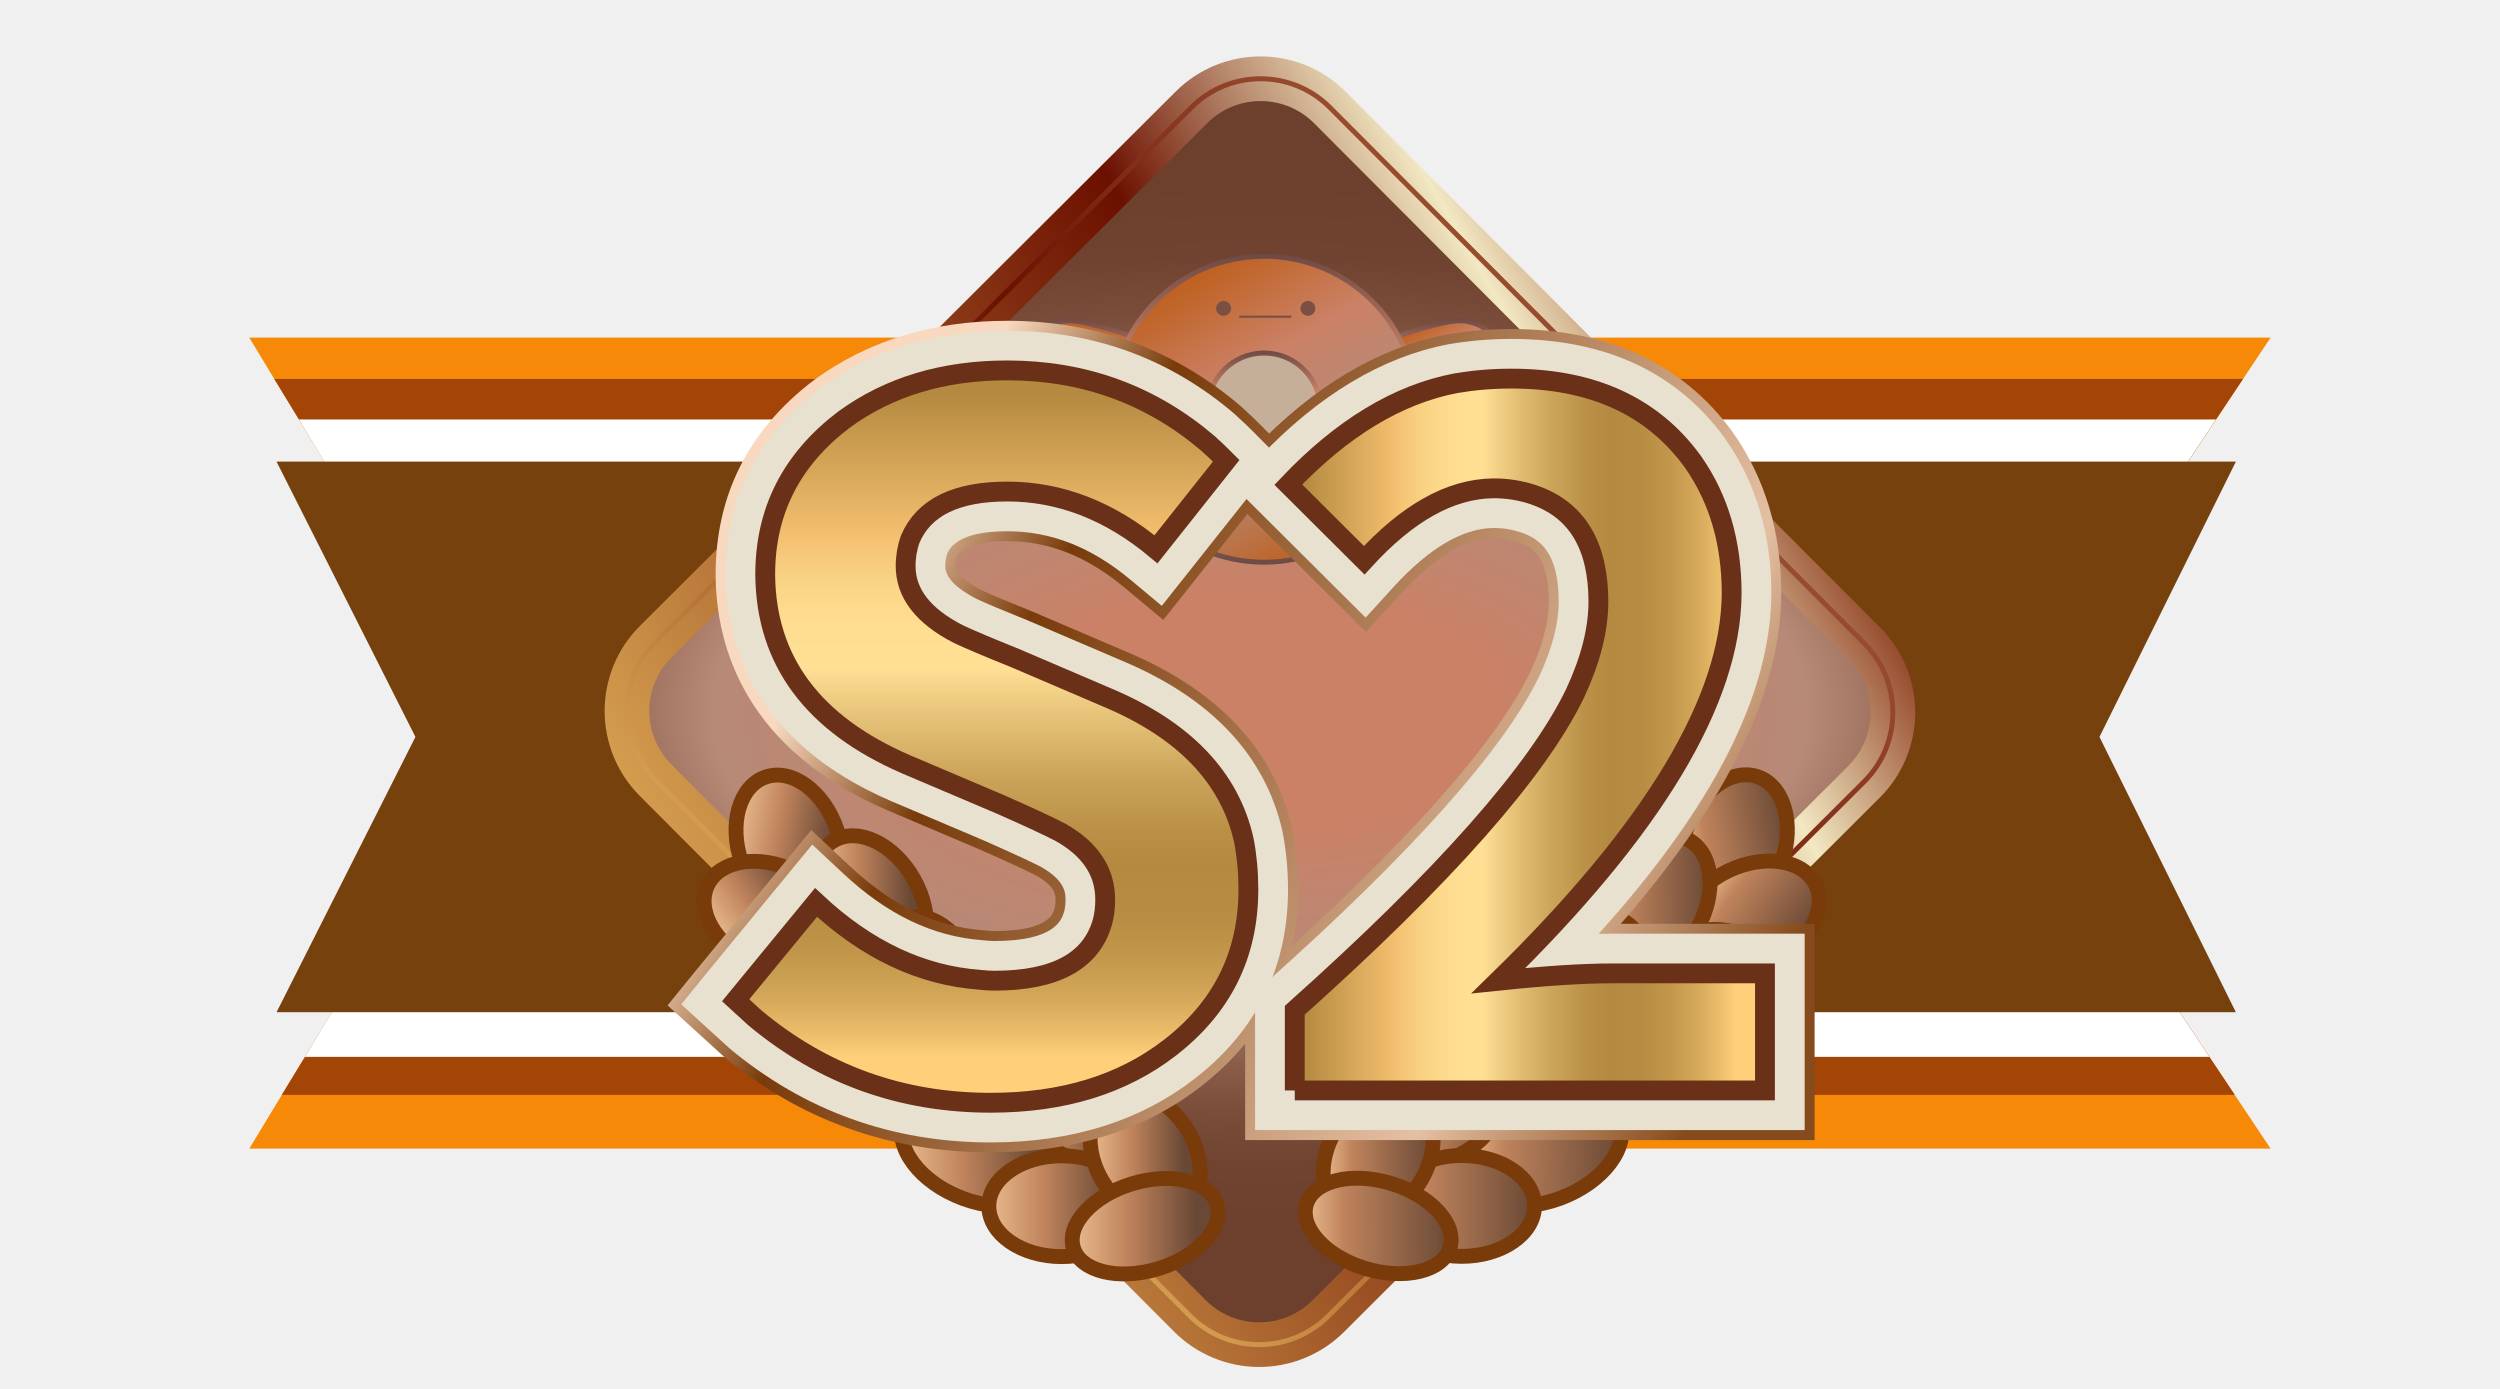
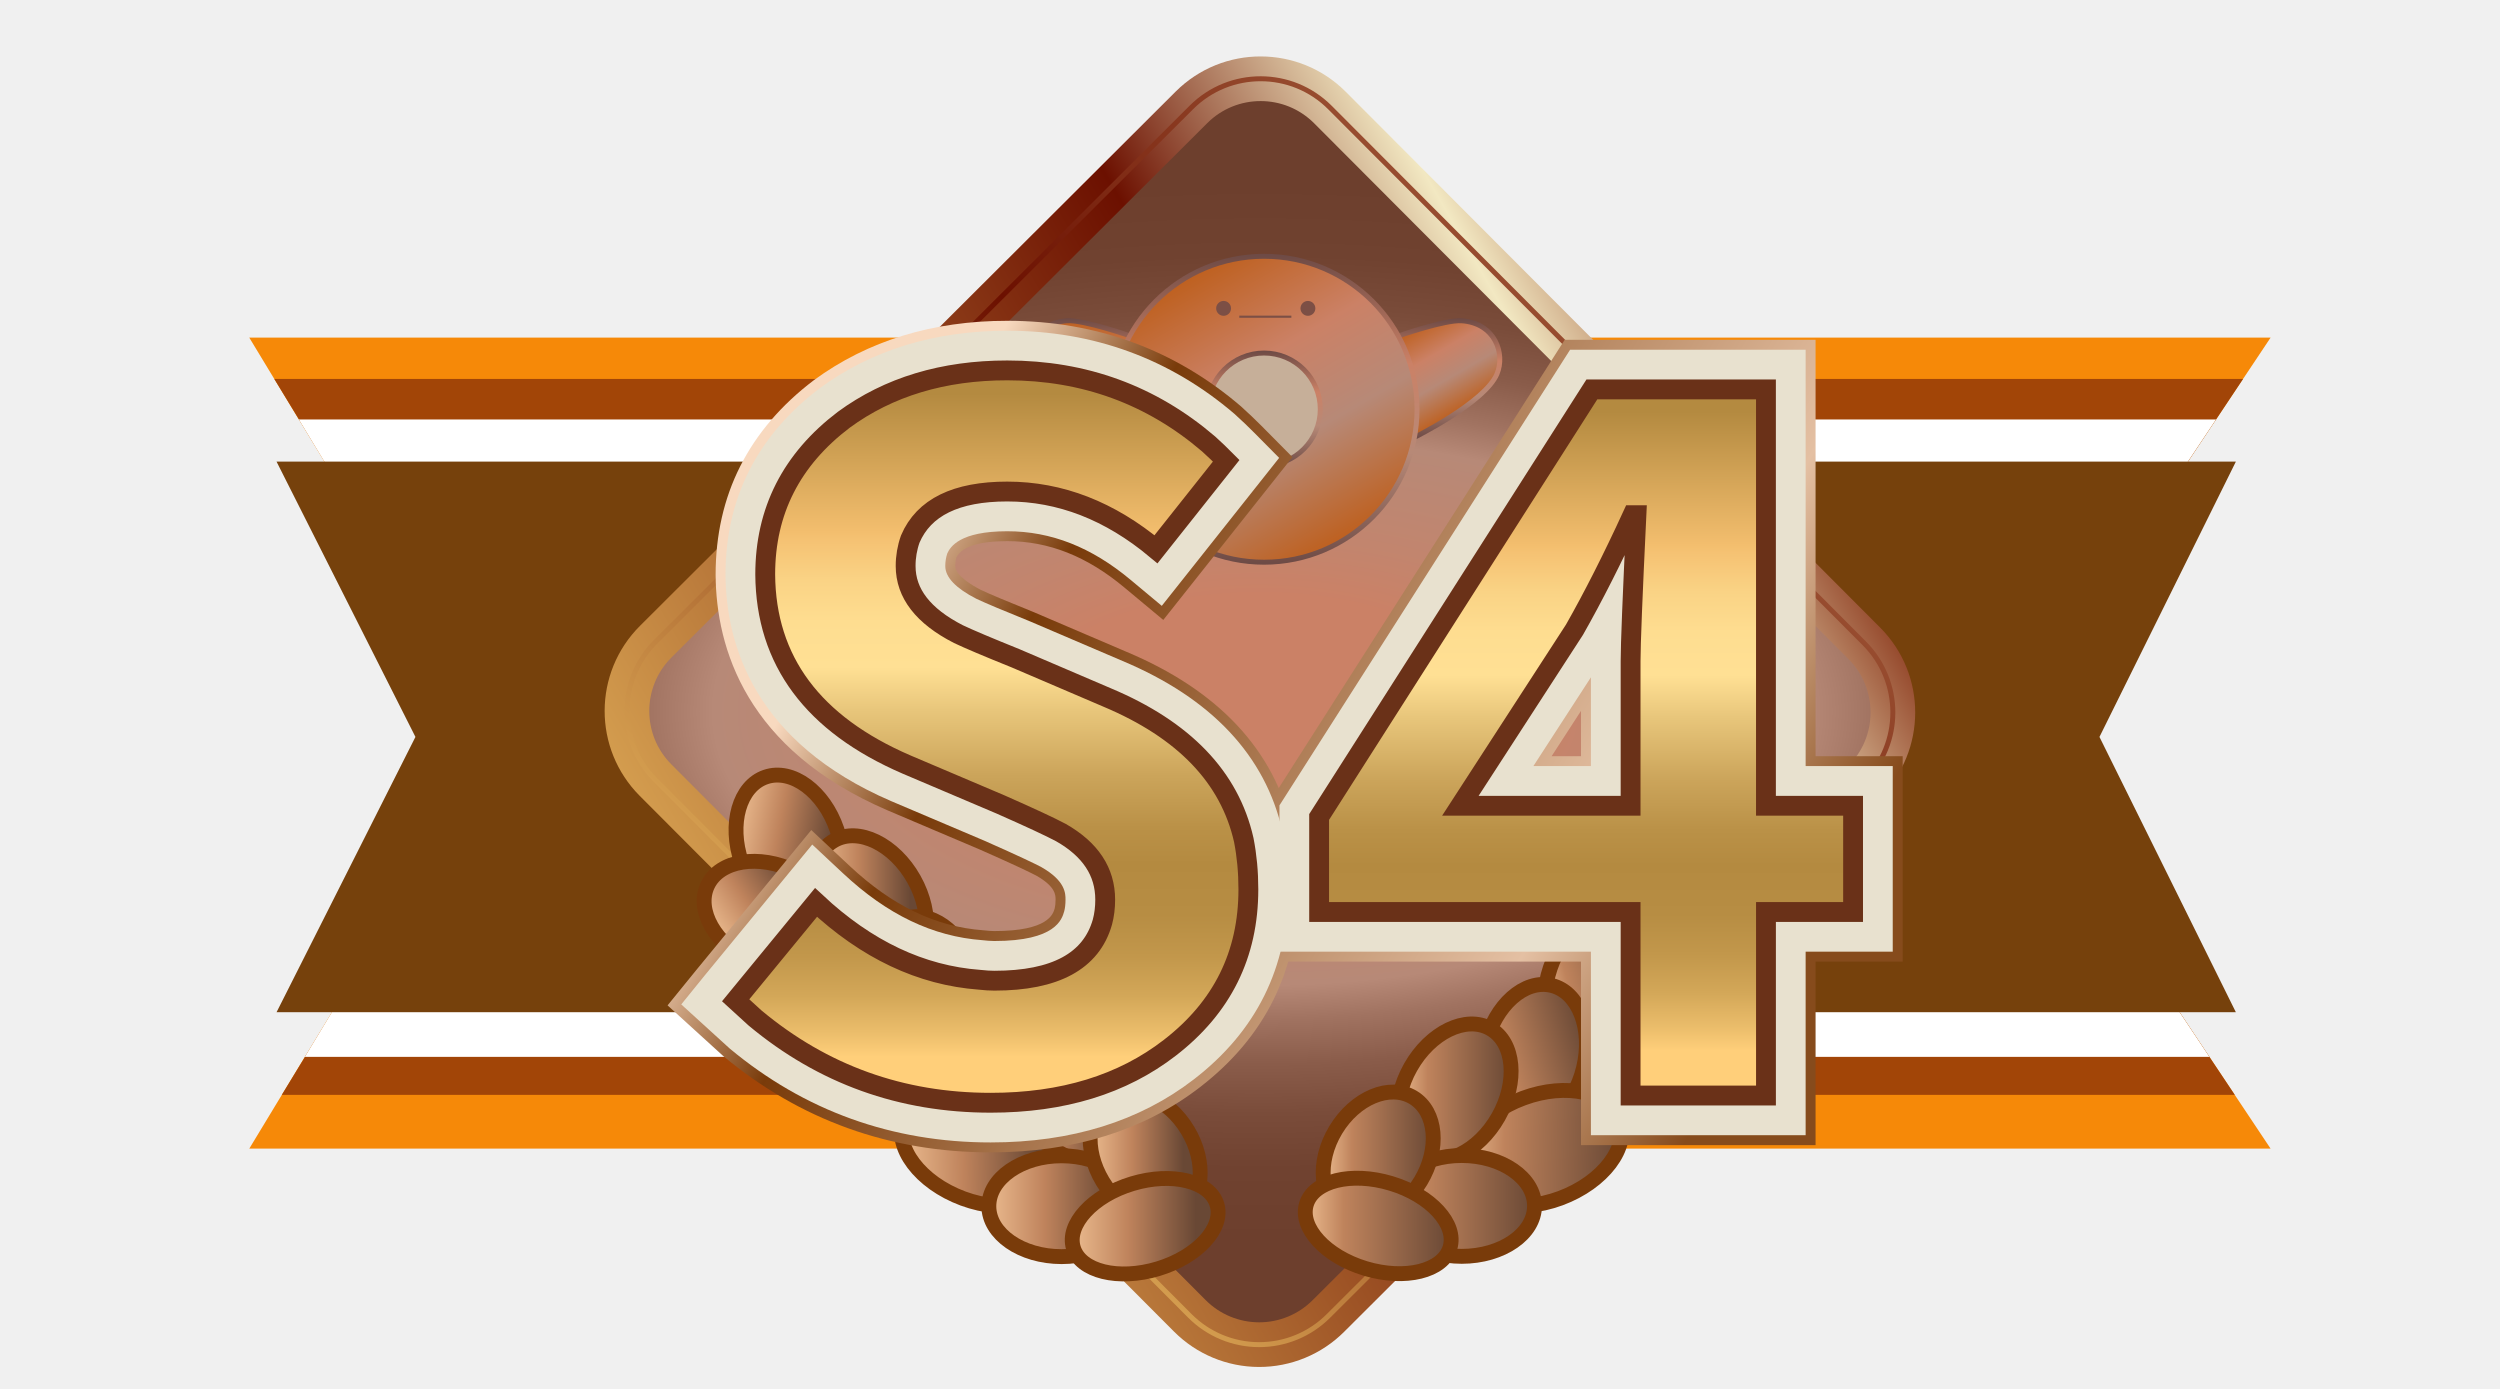
<svg xmlns="http://www.w3.org/2000/svg" width="126" height="70" xml:space="preserve">
  <path fill="#F68908" d="M12.563 17.016h101.875l-13.625 20.437 13.625 20.438H12.563l12.375-20.438z" />
  <path fill="#A24507" d="M13.824 19.099h99.225l-12.236 18.376 11.819 17.707H14.203l10.819-17.729z" />
  <path fill="#FFF" d="M15.06 21.141h96.628l-10.875 16.312 10.541 15.813H15.363l9.575-15.813z" />
  <path fill="#76410C" d="M13.938 23.266h98.75l-6.875 13.875 6.875 13.875h-98.75l7-13.875z" />
  <radialGradient id="a" cx="63.5" cy="35.87" r="31.9" gradientTransform="matrix(0 1 -2 0 135.24 -27.63)" gradientUnits="userSpaceOnUse">
    <stop offset=".184" style="stop-color:#cb8166" />
    <stop offset=".277" style="stop-color:#c2856e" />
    <stop offset=".432" style="stop-color:#b78977" />
    <stop offset=".485" style="stop-color:#a17361" />
    <stop offset=".557" style="stop-color:#8a5c4a" />
    <stop offset=".635" style="stop-color:#7a4c3a" />
    <stop offset=".722" style="stop-color:#704230" />
    <stop offset=".837" style="stop-color:#6d3f2d" />
  </radialGradient>
  <linearGradient id="b" gradientUnits="userSpaceOnUse" x1="38.041" y1="50.566" x2="88.957" y2="21.171">
    <stop offset="0" style="stop-color:#d39c4e" />
    <stop offset=".616" style="stop-color:#6c1000" />
    <stop offset=".853" style="stop-color:#f2e8c2" />
    <stop offset="1" style="stop-color:#974c2f" />
  </linearGradient>
  <path fill="url(#a)" stroke="url(#b)" stroke-width="2.25" stroke-miterlimit="10" d="M66.949 66.327a4.932 4.932 0 0 1-6.98-.008L33.04 39.318a4.934 4.934 0 0 1 .01-6.979l27-26.929a4.936 4.936 0 0 1 6.98.01l26.929 27a4.933 4.933 0 0 1-.008 6.979L66.949 66.327z" />
  <linearGradient id="c" gradientUnits="userSpaceOnUse" x1="46.421" y1="52.948" x2="80.578" y2="18.791">
    <stop offset="0" style="stop-color:#d39c4e" />
    <stop offset=".616" style="stop-color:#6c1000" />
    <stop offset="1" style="stop-color:#974c2f" />
  </linearGradient>
  <path fill="none" stroke="url(#c)" stroke-width=".25" stroke-miterlimit="10" d="M66.949 66.327a4.932 4.932 0 0 1-6.98-.008L33.04 39.318a4.934 4.934 0 0 1 .01-6.979L60.049 5.41a4.936 4.936 0 0 1 6.98.01l26.929 27a4.933 4.933 0 0 1-.008 6.979L66.949 66.327z" />
  <g>
    <linearGradient id="d" gradientUnits="userSpaceOnUse" x1="79.658" y1="16.164" x2="79.658" y2="22.041" gradientTransform="matrix(-1 0 0 1 134.066 0)">
      <stop offset="0" style="stop-color:#be601f" />
      <stop offset=".353" style="stop-color:#cb8166" />
      <stop offset=".642" style="stop-color:#b78977" />
      <stop offset="1" style="stop-color:#be601f" />
    </linearGradient>
    <linearGradient id="e" gradientUnits="userSpaceOnUse" x1="54.366" y1="16.039" x2="54.366" y2="22.153">
      <stop offset="0" style="stop-color:#6d4a45" />
      <stop offset=".353" style="stop-color:#cb8166" />
      <stop offset=".642" style="stop-color:#b78977" />
      <stop offset="1" style="stop-color:#6d4a45" />
    </linearGradient>
    <path fill="url(#d)" stroke="url(#e)" stroke-width=".25" stroke-miterlimit="10" d="M56.966 16.931s-2.358-.822-3.191-.764c-1.698.119-2.208 1.667-1.78 2.68.607 1.44 4.161 3.194 4.161 3.194" />
    <linearGradient id="f" gradientUnits="userSpaceOnUse" x1="71.451" y1="16.368" x2="73.883" y2="20.579">
      <stop offset="0" style="stop-color:#be601f" />
      <stop offset=".353" style="stop-color:#cb8166" />
      <stop offset=".642" style="stop-color:#b78977" />
      <stop offset="1" style="stop-color:#be601f" />
    </linearGradient>
    <linearGradient id="g" gradientUnits="userSpaceOnUse" x1="73.075" y1="16.039" x2="73.075" y2="22.153">
      <stop offset="0" style="stop-color:#6d4a45" />
      <stop offset=".353" style="stop-color:#cb8166" />
      <stop offset=".642" style="stop-color:#b78977" />
      <stop offset="1" style="stop-color:#6d4a45" />
    </linearGradient>
    <path fill="url(#f)" stroke="url(#g)" stroke-width=".25" stroke-miterlimit="10" d="M70.476 16.931s2.358-.822 3.191-.764c1.698.119 2.208 1.667 1.78 2.68-.607 1.44-4.161 3.194-4.161 3.194" />
    <linearGradient id="h" gradientUnits="userSpaceOnUse" x1="59.855" y1="13.949" x2="67.565" y2="27.303">
      <stop offset="0" style="stop-color:#be601f" />
      <stop offset=".353" style="stop-color:#cb8166" />
      <stop offset=".642" style="stop-color:#b78977" />
      <stop offset="1" style="stop-color:#be601f" />
    </linearGradient>
    <linearGradient id="i" gradientUnits="userSpaceOnUse" x1="63.71" y1="12.792" x2="63.71" y2="28.459">
      <stop offset="0" style="stop-color:#6d4a45" />
      <stop offset=".353" style="stop-color:#cb8166" />
      <stop offset=".642" style="stop-color:#b78977" />
      <stop offset="1" style="stop-color:#6d4a45" />
    </linearGradient>
    <circle fill="url(#h)" stroke="url(#i)" stroke-width=".25" stroke-miterlimit="10" cx="63.709" cy="20.626" r="7.709" />
    <linearGradient id="j" gradientUnits="userSpaceOnUse" x1="63.71" y1="17.668" x2="63.71" y2="23.584">
      <stop offset="0" style="stop-color:#6d4a45" />
      <stop offset=".353" style="stop-color:#cb8166" />
      <stop offset=".642" style="stop-color:#b78977" />
      <stop offset="1" style="stop-color:#6d4a45" />
    </linearGradient>
    <circle fill="#C6AF99" stroke="url(#j)" stroke-width=".25" stroke-miterlimit="10" cx="63.709" cy="20.626" r="2.833" />
    <circle fill="#7C4F45" cx="61.669" cy="15.542" r=".375" />
    <circle fill="#7C4F45" cx="65.919" cy="15.542" r=".375" />
    <path fill="#7C4F45" d="M62.46 15.908h2.625v.108H62.46z" />
  </g>
  <g>
    <linearGradient id="k" gradientUnits="userSpaceOnUse" x1="38.79" y1="46.981" x2="44.497" y2="46.981" gradientTransform="rotate(10.58 64.206 34.722)">
      <stop offset="0" style="stop-color:#ebbb8f" />
      <stop offset=".384" style="stop-color:#bf835c" />
      <stop offset=".847" style="stop-color:#694835" />
    </linearGradient>
    <path fill="url(#k)" stroke="#793B0A" stroke-width=".75" stroke-miterlimit="10" d="M40.96 46.101c-1.329.453-2.935-.734-3.589-2.65-.654-1.917-.108-3.837 1.221-4.29 1.329-.454 2.935.732 3.589 2.649.653 1.916.109 3.836-1.221 4.291z" />
    <linearGradient id="l" gradientUnits="userSpaceOnUse" x1="35.55" y1="45.384" x2="41.257" y2="45.384" gradientTransform="rotate(-34.915 39.982 44.885)">
      <stop offset="0" style="stop-color:#ebbb8f" />
      <stop offset=".384" style="stop-color:#bf835c" />
      <stop offset=".847" style="stop-color:#694835" />
    </linearGradient>
    <path fill="url(#l)" stroke="#793B0A" stroke-width=".75" stroke-miterlimit="10" d="M42.278 47.785c-.608 1.267-2.581 1.579-4.406.703-1.825-.878-2.813-2.613-2.204-3.878.607-1.267 2.58-1.58 4.405-.703 1.825.877 2.813 2.614 2.205 3.878z" />
    <linearGradient id="m" gradientUnits="userSpaceOnUse" x1="48.347" y1="52.945" x2="54.054" y2="52.945" gradientTransform="translate(-7.277 -7.468)">
      <stop offset="0" style="stop-color:#ebbb8f" />
      <stop offset=".384" style="stop-color:#bf835c" />
      <stop offset=".847" style="stop-color:#694835" />
    </linearGradient>
    <path fill="url(#m)" stroke="#793B0A" stroke-width=".75" stroke-miterlimit="10" d="M45.641 48.751c-1.225.688-3.02-.188-4.012-1.952-.992-1.766-.805-3.754.419-4.441 1.225-.688 3.02.187 4.012 1.951.991 1.765.804 3.754-.419 4.442z" />
    <linearGradient id="n" gradientUnits="userSpaceOnUse" x1="38.333" y1="48.524" x2="44.041" y2="48.524" gradientTransform="rotate(-35.718 43.17 48.245)">
      <stop offset="0" style="stop-color:#ebbb8f" />
      <stop offset=".384" style="stop-color:#bf835c" />
      <stop offset=".847" style="stop-color:#694835" />
    </linearGradient>
    <path fill="url(#n)" stroke="#793B0A" stroke-width=".75" stroke-miterlimit="10" d="M45.051 51.171c-.591 1.273-2.558 1.616-4.396.765-1.837-.851-2.849-2.572-2.258-3.848.589-1.274 2.558-1.615 4.395-.764 1.837.851 2.849 2.572 2.259 3.847z" />
    <linearGradient id="o" gradientUnits="userSpaceOnUse" x1="62.689" y1="55.299" x2="68.397" y2="55.299" gradientTransform="rotate(14.791 77.29 -20.058)">
      <stop offset="0" style="stop-color:#ebbb8f" />
      <stop offset=".384" style="stop-color:#bf835c" />
      <stop offset=".847" style="stop-color:#694835" />
    </linearGradient>
    <path fill="url(#o)" stroke="#793B0A" stroke-width=".75" stroke-miterlimit="10" d="M47.623 53.353c-1.359.354-2.874-.948-3.385-2.906-.511-1.96.174-3.836 1.533-4.19s2.873.947 3.385 2.907c.511 1.957-.176 3.833-1.533 4.189z" />
    <linearGradient id="p" gradientUnits="userSpaceOnUse" x1="40.035" y1="53.154" x2="45.743" y2="53.154" gradientTransform="rotate(-43.49 44.996 51.545)">
      <stop offset="0" style="stop-color:#ebbb8f" />
      <stop offset=".384" style="stop-color:#bf835c" />
      <stop offset=".847" style="stop-color:#694835" />
    </linearGradient>
    <path fill="url(#p)" stroke="#793B0A" stroke-width=".75" stroke-miterlimit="10" d="M48.081 55.239c-.413 1.343-2.317 1.946-4.252 1.353-1.936-.596-3.17-2.165-2.758-3.507.413-1.343 2.316-1.947 4.252-1.352 1.935.596 3.17 2.164 2.758 3.506z" />
    <linearGradient id="q" gradientUnits="userSpaceOnUse" x1="47.47" y1="53.647" x2="53.179" y2="53.647" gradientTransform="rotate(15.783 51.534 51.694)">
      <stop offset="0" style="stop-color:#ebbb8f" />
      <stop offset=".384" style="stop-color:#bf835c" />
      <stop offset=".847" style="stop-color:#694835" />
    </linearGradient>
    <path fill="url(#q)" stroke="#793B0A" stroke-width=".75" stroke-miterlimit="10" d="M50.703 56.807c-1.365.331-2.856-.997-3.334-2.965-.478-1.968.241-3.831 1.605-4.161 1.365-.332 2.856.996 3.334 2.964.477 1.967-.241 3.831-1.605 4.162z" />
    <linearGradient id="r" gradientUnits="userSpaceOnUse" x1="46.772" y1="58.184" x2="53.874" y2="58.184" gradientTransform="matrix(1.1308 .0269 .0269 1.068 -9 -5.611)">
      <stop offset="0" style="stop-color:#ebbb8f" />
      <stop offset=".384" style="stop-color:#bf835c" />
      <stop offset=".847" style="stop-color:#694835" />
    </linearGradient>
    <path fill="url(#r)" stroke="#793B0A" stroke-width=".75" stroke-miterlimit="10" d="M53.395 59.333c-.515 1.394-2.688 1.872-4.855 1.073-2.167-.804-3.506-2.58-2.991-3.974.515-1.395 2.688-1.874 4.856-1.071 2.166.8 3.505 2.578 2.99 3.972z" />
    <linearGradient id="s" gradientUnits="userSpaceOnUse" x1="51.018" y1="55.053" x2="56.726" y2="55.053">
      <stop offset="0" style="stop-color:#ebbb8f" />
      <stop offset=".384" style="stop-color:#bf835c" />
      <stop offset=".847" style="stop-color:#694835" />
    </linearGradient>
    <path fill="url(#s)" stroke="#793B0A" stroke-width=".75" stroke-miterlimit="10" d="M55.673 58.246c-1.224.689-3.02-.183-4.015-1.946-.995-1.764-.811-3.752.413-4.441 1.223-.69 3.02.182 4.015 1.945.994 1.763.81 3.752-.413 4.442z" />
    <linearGradient id="t" gradientUnits="userSpaceOnUse" x1="49.838" y1="60.793" x2="57.172" y2="60.793">
      <stop offset="0" style="stop-color:#ebbb8f" />
      <stop offset=".384" style="stop-color:#bf835c" />
      <stop offset=".847" style="stop-color:#694835" />
    </linearGradient>
    <ellipse fill="url(#t)" stroke="#793B0A" stroke-width=".75" stroke-miterlimit="10" cx="53.505" cy="60.793" rx="3.667" ry="2.541" />
    <linearGradient id="u" gradientUnits="userSpaceOnUse" x1="54.942" y1="58.252" x2="60.49" y2="58.252">
      <stop offset="0" style="stop-color:#ebbb8f" />
      <stop offset=".384" style="stop-color:#bf835c" />
      <stop offset=".847" style="stop-color:#694835" />
    </linearGradient>
    <path fill="url(#u)" stroke="#793B0A" stroke-width=".75" stroke-miterlimit="10" d="M59.857 56.962c.974 1.616.805 3.504-.379 4.216-1.182.713-2.93-.02-3.903-1.636-.974-1.617-.805-3.505.378-4.217 1.183-.713 2.931.02 3.904 1.637z" />
    <linearGradient id="v" gradientUnits="userSpaceOnUse" x1="54.04" y1="61.801" x2="61.392" y2="61.801">
      <stop offset="0" style="stop-color:#ebbb8f" />
      <stop offset=".384" style="stop-color:#bf835c" />
      <stop offset=".847" style="stop-color:#694835" />
    </linearGradient>
    <path fill="url(#v)" stroke="#793B0A" stroke-width=".75" stroke-miterlimit="10" d="M54.098 62.894c.358 1.185 2.268 1.654 4.266 1.051 1.998-.604 3.327-2.053 2.97-3.237-.358-1.184-2.268-1.653-4.266-1.05-1.997.602-3.327 2.052-2.97 3.236z" />
    <linearGradient id="w" gradientUnits="userSpaceOnUse" x1="38.495" y1="47.022" x2="44.203" y2="47.022" gradientTransform="scale(-1 1) rotate(10.58 .766 -650.477)">
      <stop offset="0" style="stop-color:#694835" />
      <stop offset=".737" style="stop-color:#bf835c" />
      <stop offset="1" style="stop-color:#ebbb8f" />
    </linearGradient>
    <path fill="url(#w)" stroke="#793B0A" stroke-width=".75" stroke-miterlimit="10" d="M86.217 46.087c1.33.453 2.936-.734 3.59-2.65.654-1.917.107-3.837-1.221-4.29-1.33-.454-2.936.732-3.59 2.649-.652 1.916-.107 3.837 1.221 4.291z" />
    <linearGradient id="x" gradientUnits="userSpaceOnUse" x1="35.315" y1="45.202" x2="41.021" y2="45.202" gradientTransform="scale(-1 1) rotate(-34.917 -23.46 246.598)">
      <stop offset="0" style="stop-color:#694835" />
      <stop offset=".737" style="stop-color:#bf835c" />
      <stop offset="1" style="stop-color:#ebbb8f" />
    </linearGradient>
    <path fill="url(#x)" stroke="#793B0A" stroke-width=".75" stroke-miterlimit="10" d="M84.9 47.771c.607 1.267 2.58 1.579 4.404.703 1.826-.878 2.813-2.613 2.205-3.878-.607-1.267-2.58-1.58-4.406-.703-1.824.878-2.81 2.614-2.203 3.878z" />
    <linearGradient id="y" gradientUnits="userSpaceOnUse" x1="48.05" y1="52.932" x2="53.757" y2="52.932" gradientTransform="matrix(-1 .0015 .0015 1 134.158 -7.468)">
      <stop offset="0" style="stop-color:#694835" />
      <stop offset=".737" style="stop-color:#bf835c" />
      <stop offset="1" style="stop-color:#ebbb8f" />
    </linearGradient>
    <path fill="url(#y)" stroke="#793B0A" stroke-width=".75" stroke-miterlimit="10" d="M81.537 48.737c1.225.688 3.02-.188 4.012-1.952.992-1.766.805-3.754-.418-4.441-1.225-.688-3.02.187-4.012 1.951-.992 1.766-.805 3.754.418 4.442z" />
    <linearGradient id="z" gradientUnits="userSpaceOnUse" x1="38.098" y1="48.34" x2="43.807" y2="48.34" gradientTransform="scale(-1 1) rotate(-35.718 -20.27 245.139)">
      <stop offset="0" style="stop-color:#694835" />
      <stop offset=".737" style="stop-color:#bf835c" />
      <stop offset="1" style="stop-color:#ebbb8f" />
    </linearGradient>
    <path fill="url(#z)" stroke="#793B0A" stroke-width=".75" stroke-miterlimit="10" d="M82.127 51.157c.592 1.273 2.559 1.616 4.396.765 1.836-.851 2.848-2.572 2.258-3.848-.59-1.274-2.559-1.615-4.395-.764-1.837.851-2.849 2.573-2.259 3.847z" />
    <linearGradient id="A" gradientUnits="userSpaceOnUse" x1="62.398" y1="55.361" x2="68.106" y2="55.361" gradientTransform="scale(-1 1) rotate(14.791 13.851 -508.812)">
      <stop offset="0" style="stop-color:#694835" />
      <stop offset=".737" style="stop-color:#bf835c" />
      <stop offset="1" style="stop-color:#ebbb8f" />
    </linearGradient>
    <path fill="url(#A)" stroke="#793B0A" stroke-width=".75" stroke-miterlimit="10" d="M79.555 53.339c1.359.354 2.875-.948 3.387-2.906.51-1.96-.176-3.836-1.533-4.19-1.359-.354-2.873.947-3.385 2.907-.512 1.957.173 3.833 1.531 4.189z" />
    <linearGradient id="B" gradientUnits="userSpaceOnUse" x1="39.829" y1="52.94" x2="45.537" y2="52.94" gradientTransform="scale(-1 1) rotate(-43.489 -18.443 210.606)">
      <stop offset="0" style="stop-color:#694835" />
      <stop offset=".737" style="stop-color:#bf835c" />
      <stop offset="1" style="stop-color:#ebbb8f" />
    </linearGradient>
    <path fill="url(#B)" stroke="#793B0A" stroke-width=".75" stroke-miterlimit="10" d="M79.098 55.226c.412 1.343 2.316 1.946 4.252 1.353 1.936-.596 3.17-2.165 2.758-3.507-.414-1.343-2.316-1.947-4.252-1.352s-3.17 2.164-2.758 3.506z" />
    <linearGradient id="C" gradientUnits="userSpaceOnUse" x1="47.181" y1="53.715" x2="52.889" y2="53.715" gradientTransform="scale(-1 1) rotate(15.783 -11.905 -405.987)">
      <stop offset="0" style="stop-color:#694835" />
      <stop offset=".737" style="stop-color:#bf835c" />
      <stop offset="1" style="stop-color:#ebbb8f" />
    </linearGradient>
    <path fill="url(#C)" stroke="#793B0A" stroke-width=".75" stroke-miterlimit="10" d="M76.475 56.793c1.365.331 2.857-.997 3.334-2.965.479-1.968-.24-3.831-1.604-4.161-1.365-.332-2.857.996-3.336 2.964-.476 1.968.242 3.831 1.606 4.162z" />
    <linearGradient id="D" gradientUnits="userSpaceOnUse" x1="46.509" y1="58.178" x2="53.611" y2="58.178" gradientTransform="matrix(-1.1308 .0269 -.0269 1.068 135.88 -5.611)">
      <stop offset="0" style="stop-color:#694835" />
      <stop offset=".737" style="stop-color:#bf835c" />
      <stop offset="1" style="stop-color:#ebbb8f" />
    </linearGradient>
    <path fill="url(#D)" stroke="#793B0A" stroke-width=".75" stroke-miterlimit="10" d="M73.783 59.319c.516 1.394 2.688 1.872 4.855 1.073 2.166-.804 3.506-2.58 2.99-3.974-.514-1.395-2.688-1.874-4.855-1.071-2.166.8-3.505 2.579-2.99 3.972z" />
    <linearGradient id="E" gradientUnits="userSpaceOnUse" x1="50.721" y1="55.039" x2="56.429" y2="55.039" gradientTransform="matrix(-1 0 0 1 126.88 0)">
      <stop offset="0" style="stop-color:#694835" />
      <stop offset=".737" style="stop-color:#bf835c" />
      <stop offset="1" style="stop-color:#ebbb8f" />
    </linearGradient>
    <path fill="url(#E)" stroke="#793B0A" stroke-width=".75" stroke-miterlimit="10" d="M71.504 58.232c1.225.689 3.021-.183 4.016-1.946s.811-3.752-.412-4.441c-1.223-.69-3.02.182-4.016 1.945-.994 1.764-.811 3.752.412 4.442z" />
    <linearGradient id="F" gradientUnits="userSpaceOnUse" x1="49.541" y1="60.779" x2="56.875" y2="60.779" gradientTransform="matrix(-1 0 0 1 126.88 0)">
      <stop offset="0" style="stop-color:#694835" />
      <stop offset=".737" style="stop-color:#bf835c" />
      <stop offset="1" style="stop-color:#ebbb8f" />
    </linearGradient>
    <ellipse fill="url(#F)" stroke="#793B0A" stroke-width=".75" stroke-miterlimit="10" cx="73.673" cy="60.779" rx="3.667" ry="2.541" />
    <linearGradient id="G" gradientUnits="userSpaceOnUse" x1="54.645" y1="58.238" x2="60.193" y2="58.238" gradientTransform="matrix(-1 0 0 1 126.88 0)">
      <stop offset="0" style="stop-color:#694835" />
      <stop offset=".737" style="stop-color:#bf835c" />
      <stop offset="1" style="stop-color:#ebbb8f" />
    </linearGradient>
    <path fill="url(#G)" stroke="#793B0A" stroke-width=".75" stroke-miterlimit="10" d="M67.32 56.948c-.973 1.616-.805 3.504.379 4.216 1.182.713 2.93-.02 3.904-1.636.973-1.617.805-3.505-.379-4.217-1.181-.712-2.929.02-3.904 1.637z" />
    <linearGradient id="H" gradientUnits="userSpaceOnUse" x1="53.743" y1="61.787" x2="61.095" y2="61.787" gradientTransform="matrix(-1 0 0 1 126.88 0)">
      <stop offset="0" style="stop-color:#694835" />
      <stop offset=".737" style="stop-color:#bf835c" />
      <stop offset="1" style="stop-color:#ebbb8f" />
    </linearGradient>
    <path fill="url(#H)" stroke="#793B0A" stroke-width=".75" stroke-miterlimit="10" d="M73.08 62.88c-.357 1.185-2.268 1.654-4.266 1.051s-3.328-2.053-2.971-3.237c.359-1.184 2.268-1.653 4.266-1.05 1.998.602 3.329 2.052 2.971 3.236z" />
  </g>
  <g>
-     <linearGradient id="I" gradientUnits="userSpaceOnUse" x1="37.562" y1="23.023" x2="92.892" y2="54.968">
+     <linearGradient id="I" gradientUnits="userSpaceOnUse" x1="38.823" y1="20.838" x2="94.301" y2="52.869">
      <stop offset=".126" style="stop-color:#f8d9bf" />
      <stop offset=".258" style="stop-color:#793b0a" />
      <stop offset=".726" style="stop-color:#e4c0a3" />
      <stop offset=".91" style="stop-color:#864b1c" />
    </linearGradient>
    <path fill="url(#I)" d="M49.928 58.079c-5.081 0-9.615-1.633-13.475-4.853l-2.807-2.555 1.499-1.845 5.743-6.991 1.947 1.82c2.136 1.998 4.334 3.055 6.719 3.231.268.028.424.04.56.04 2.719 0 2.963-.857 3.042-1.14.027-.1.045-.261.045-.445 0-.229 0-.657-.969-1.208-.267-.141-1.027-.512-2.802-1.296l-4.717-2.004c-7.101-3.064-8.62-8.143-8.646-11.864 0-4.019 1.664-7.311 4.946-9.803 2.727-1.998 5.996-2.998 9.753-2.998 4.475 0 8.438 1.451 11.777 4.311.398.36.725.672 1.034.983l1.562 1.576-6.509 8.207-1.968-1.64c-1.881-1.569-3.81-2.332-5.896-2.332-1.417 0-2.277.274-2.56.814a1.538 1.538 0 0 0-.062.442c0 .487.906 1.004 1.295 1.204.41.194 1.333.584 2.681 1.127l4.659 1.993c4.633 1.945 7.446 4.953 8.346 8.931a15.5 15.5 0 0 1 .294 3.04c0 4.086-1.659 7.438-4.931 9.963-2.825 2.185-6.379 3.292-10.56 3.292z" />
-     <linearGradient id="J" gradientUnits="userSpaceOnUse" x1="37.562" y1="23.023" x2="92.892" y2="54.968">
+     <linearGradient id="J" gradientUnits="userSpaceOnUse" x1="38.823" y1="20.838" x2="94.301" y2="52.869">
      <stop offset=".126" style="stop-color:#f8d9bf" />
      <stop offset=".258" style="stop-color:#793b0a" />
      <stop offset=".726" style="stop-color:#e4c0a3" />
      <stop offset=".91" style="stop-color:#864b1c" />
    </linearGradient>
-     <path fill="url(#J)" d="M62.756 57.459v-7.661l.835-.745c7.248-6.475 11.807-11.592 13.547-15.207.606-1.303.921-2.496.921-3.517 0-2.487-1.023-2.837-1.574-3.025a3.77 3.77 0 0 0-1.244-.191c-1.382.021-2.954.966-4.637 2.81l-1.76 1.93-7.406-7.376 1.68-1.77c3.06-3.225 6.354-5.191 9.79-5.846a19.14 19.14 0 0 1 3.268-.277c4.9 0 8.656 1.754 11.165 5.215 1.622 2.308 2.435 5.028 2.435 8.113-.027 4.955-2.682 10.433-8.086 16.647h9.766v10.9h-28.7z" />
+     <path fill="url(#J)" d="M79.682 57.714v-9.25H63.984v-8.018l14.877-23.321h12.644v20.986h4.39v10.353h-4.39v9.25H79.682zm0-19.603v-2.283l-1.48 2.283h1.48z" />
    <g>
      <path fill="#E8E1CF" d="M49.928 57.579c-4.961 0-9.387-1.594-13.154-4.736l-2.439-2.221 1.197-1.478 5.405-6.579 1.558 1.456c2.223 2.078 4.521 3.18 7.023 3.365a5.9 5.9 0 0 0 .597.041c3.097 0 3.407-1.092 3.523-1.503.04-.148.064-.354.064-.582 0-.308 0-.948-1.223-1.643-.286-.151-1.058-.528-2.847-1.319l-4.724-2.006c-6.852-2.957-8.317-7.835-8.342-11.408 0-3.85 1.598-7.008 4.749-9.401 2.632-1.929 5.802-2.896 9.45-2.896 4.352 0 8.205 1.41 11.452 4.191.38.344.701.65 1.003.956l1.249 1.261-5.915 7.458-1.574-1.313c-1.975-1.647-4.008-2.447-6.216-2.447-2.391 0-2.87.784-3.023 1.121a2.033 2.033 0 0 0-.099.635c0 .561.527 1.115 1.567 1.648.432.205 1.365.599 2.722 1.146l4.649 1.989c4.479 1.881 7.193 4.77 8.055 8.581.19.965.281 1.933.281 2.931 0 3.923-1.594 7.142-4.736 9.566-2.733 2.115-6.184 3.187-10.252 3.187z" />
-       <path fill="#E8E1CF" d="M63.256 56.959v-6.938l.668-.596c7.298-6.52 11.896-11.688 13.665-15.363.64-1.375.97-2.639.97-3.734 0-2.507-.967-3.175-1.912-3.498a4.26 4.26 0 0 0-1.406-.218c-1.533.022-3.227 1.023-5.006 2.973l-1.408 1.544-6.69-6.663 1.343-1.416c2.986-3.147 6.189-5.064 9.521-5.7a18.68 18.68 0 0 1 3.174-.268c4.73 0 8.351 1.685 10.76 5.008 1.559 2.216 2.34 4.839 2.34 7.82-.027 5.05-2.882 10.689-8.702 17.155.238-.005.467-.008.687-.008h9.695v9.9H63.256z" />
+       <path fill="#E8E1CF" d="M80.182 57.214v-9.25H64.484v-7.372l14.65-22.967h11.87v20.986h4.39v9.353h-4.39v9.25H80.182zm0-18.603v-4.474l-2.9 4.474h2.9z" />
    </g>
    <g>
      <linearGradient id="K" gradientUnits="userSpaceOnUse" x1="49.998" y1="18.67" x2="49.998" y2="55.58">
        <stop offset=".032" style="stop-color:#b48a40" />
        <stop offset=".221" style="stop-color:#f3be6e" />
        <stop offset=".232" style="stop-color:#f5c273" />
        <stop offset=".287" style="stop-color:#fad385" />
        <stop offset=".343" style="stop-color:#fedd90" />
        <stop offset=".405" style="stop-color:#ffe094" />
        <stop offset=".464" style="stop-color:#e8c67b" />
        <stop offset=".551" style="stop-color:#cca55b" />
        <stop offset=".624" style="stop-color:#ba9147" />
        <stop offset=".674" style="stop-color:#b48a40" />
        <stop offset=".743" style="stop-color:#b78d43" />
        <stop offset=".8" style="stop-color:#c2974b" />
        <stop offset=".854" style="stop-color:#d3a758" />
        <stop offset=".904" style="stop-color:#ebbd6b" />
        <stop offset=".937" style="stop-color:#ffcf7a" />
      </linearGradient>
      <path fill="url(#K)" stroke="#6A3118" stroke-miterlimit="10" d="M49.928 55.579c-4.501 0-8.458-1.424-11.873-4.272l-.978-.893 4.051-4.932c2.545 2.38 5.292 3.68 8.241 3.898.28.031.528.047.745.047 3.073 0 4.889-.986 5.448-2.957.093-.346.14-.722.14-1.128 0-1.409-.745-2.536-2.235-3.382-.528-.281-1.536-.751-3.026-1.409l-4.75-2.018c-4.718-2.036-7.093-5.228-7.124-9.581 0-3.193 1.319-5.791 3.958-7.795 2.265-1.659 5.012-2.489 8.241-2.489 3.88 0 7.264 1.237 10.151 3.71.31.281.605.563.884.845l-3.539 4.461c-2.328-1.941-4.827-2.911-7.497-2.911-2.577 0-4.207.798-4.888 2.395a4.027 4.027 0 0 0-.233 1.361c0 1.378.885 2.521 2.655 3.428.527.251 1.489.658 2.886 1.221l4.61 1.973c3.879 1.629 6.176 4.021 6.891 7.184.154.783.232 1.612.232 2.489 0 3.287-1.32 5.947-3.958 7.983-2.389 1.849-5.399 2.772-9.032 2.772z" />
-       <linearGradient id="L" gradientUnits="userSpaceOnUse" x1="64.931" y1="37.022" x2="88.954" y2="37.022">
+       <linearGradient id="L" gradientUnits="userSpaceOnUse" x1="79.939" y1="19.625" x2="79.939" y2="55.214">
        <stop offset=".032" style="stop-color:#b48a40" />
        <stop offset=".221" style="stop-color:#f3be6e" />
        <stop offset=".232" style="stop-color:#f5c273" />
        <stop offset=".287" style="stop-color:#fad385" />
        <stop offset=".343" style="stop-color:#fedd90" />
        <stop offset=".405" style="stop-color:#ffe094" />
        <stop offset=".464" style="stop-color:#e8c67b" />
        <stop offset=".551" style="stop-color:#cca55b" />
        <stop offset=".624" style="stop-color:#ba9147" />
        <stop offset=".674" style="stop-color:#b48a40" />
        <stop offset=".743" style="stop-color:#b78d43" />
        <stop offset=".8" style="stop-color:#c2974b" />
        <stop offset=".854" style="stop-color:#d3a758" />
        <stop offset=".904" style="stop-color:#ebbd6b" />
        <stop offset=".937" style="stop-color:#ffcf7a" />
      </linearGradient>
-       <path fill="url(#L)" stroke="#6A3118" stroke-miterlimit="10" d="M65.256 54.959v-4.042c7.527-6.724 12.24-12.052 14.135-15.987.779-1.674 1.168-3.207 1.168-4.602 0-2.85-1.088-4.646-3.266-5.391a6.225 6.225 0 0 0-2.053-.325c-2.146.031-4.308 1.24-6.483 3.625l-3.826-3.811c2.705-2.851 5.521-4.554 8.444-5.111a16.488 16.488 0 0 1 2.8-.233c4.072 0 7.119 1.394 9.141 4.182 1.307 1.859 1.959 4.074 1.959 6.646-.029 5.39-3.948 11.896-11.755 19.518 2.365-.248 4.277-.37 5.739-.37h7.695v5.9H65.256z" />
+       <path fill="url(#L)" stroke="#6A3118" stroke-miterlimit="10" d="M93.395 40.611v5.353h-4.39v9.25h-6.823v-9.25H66.484v-4.788l13.747-21.551h8.773v20.986h4.391zm-19.793 0h8.58v-7.276c0-.846.097-3.302.293-7.371h-.196c-1.006 2.19-1.982 4.115-2.925 5.774l-5.752 8.873z" />
    </g>
  </g>
</svg>
